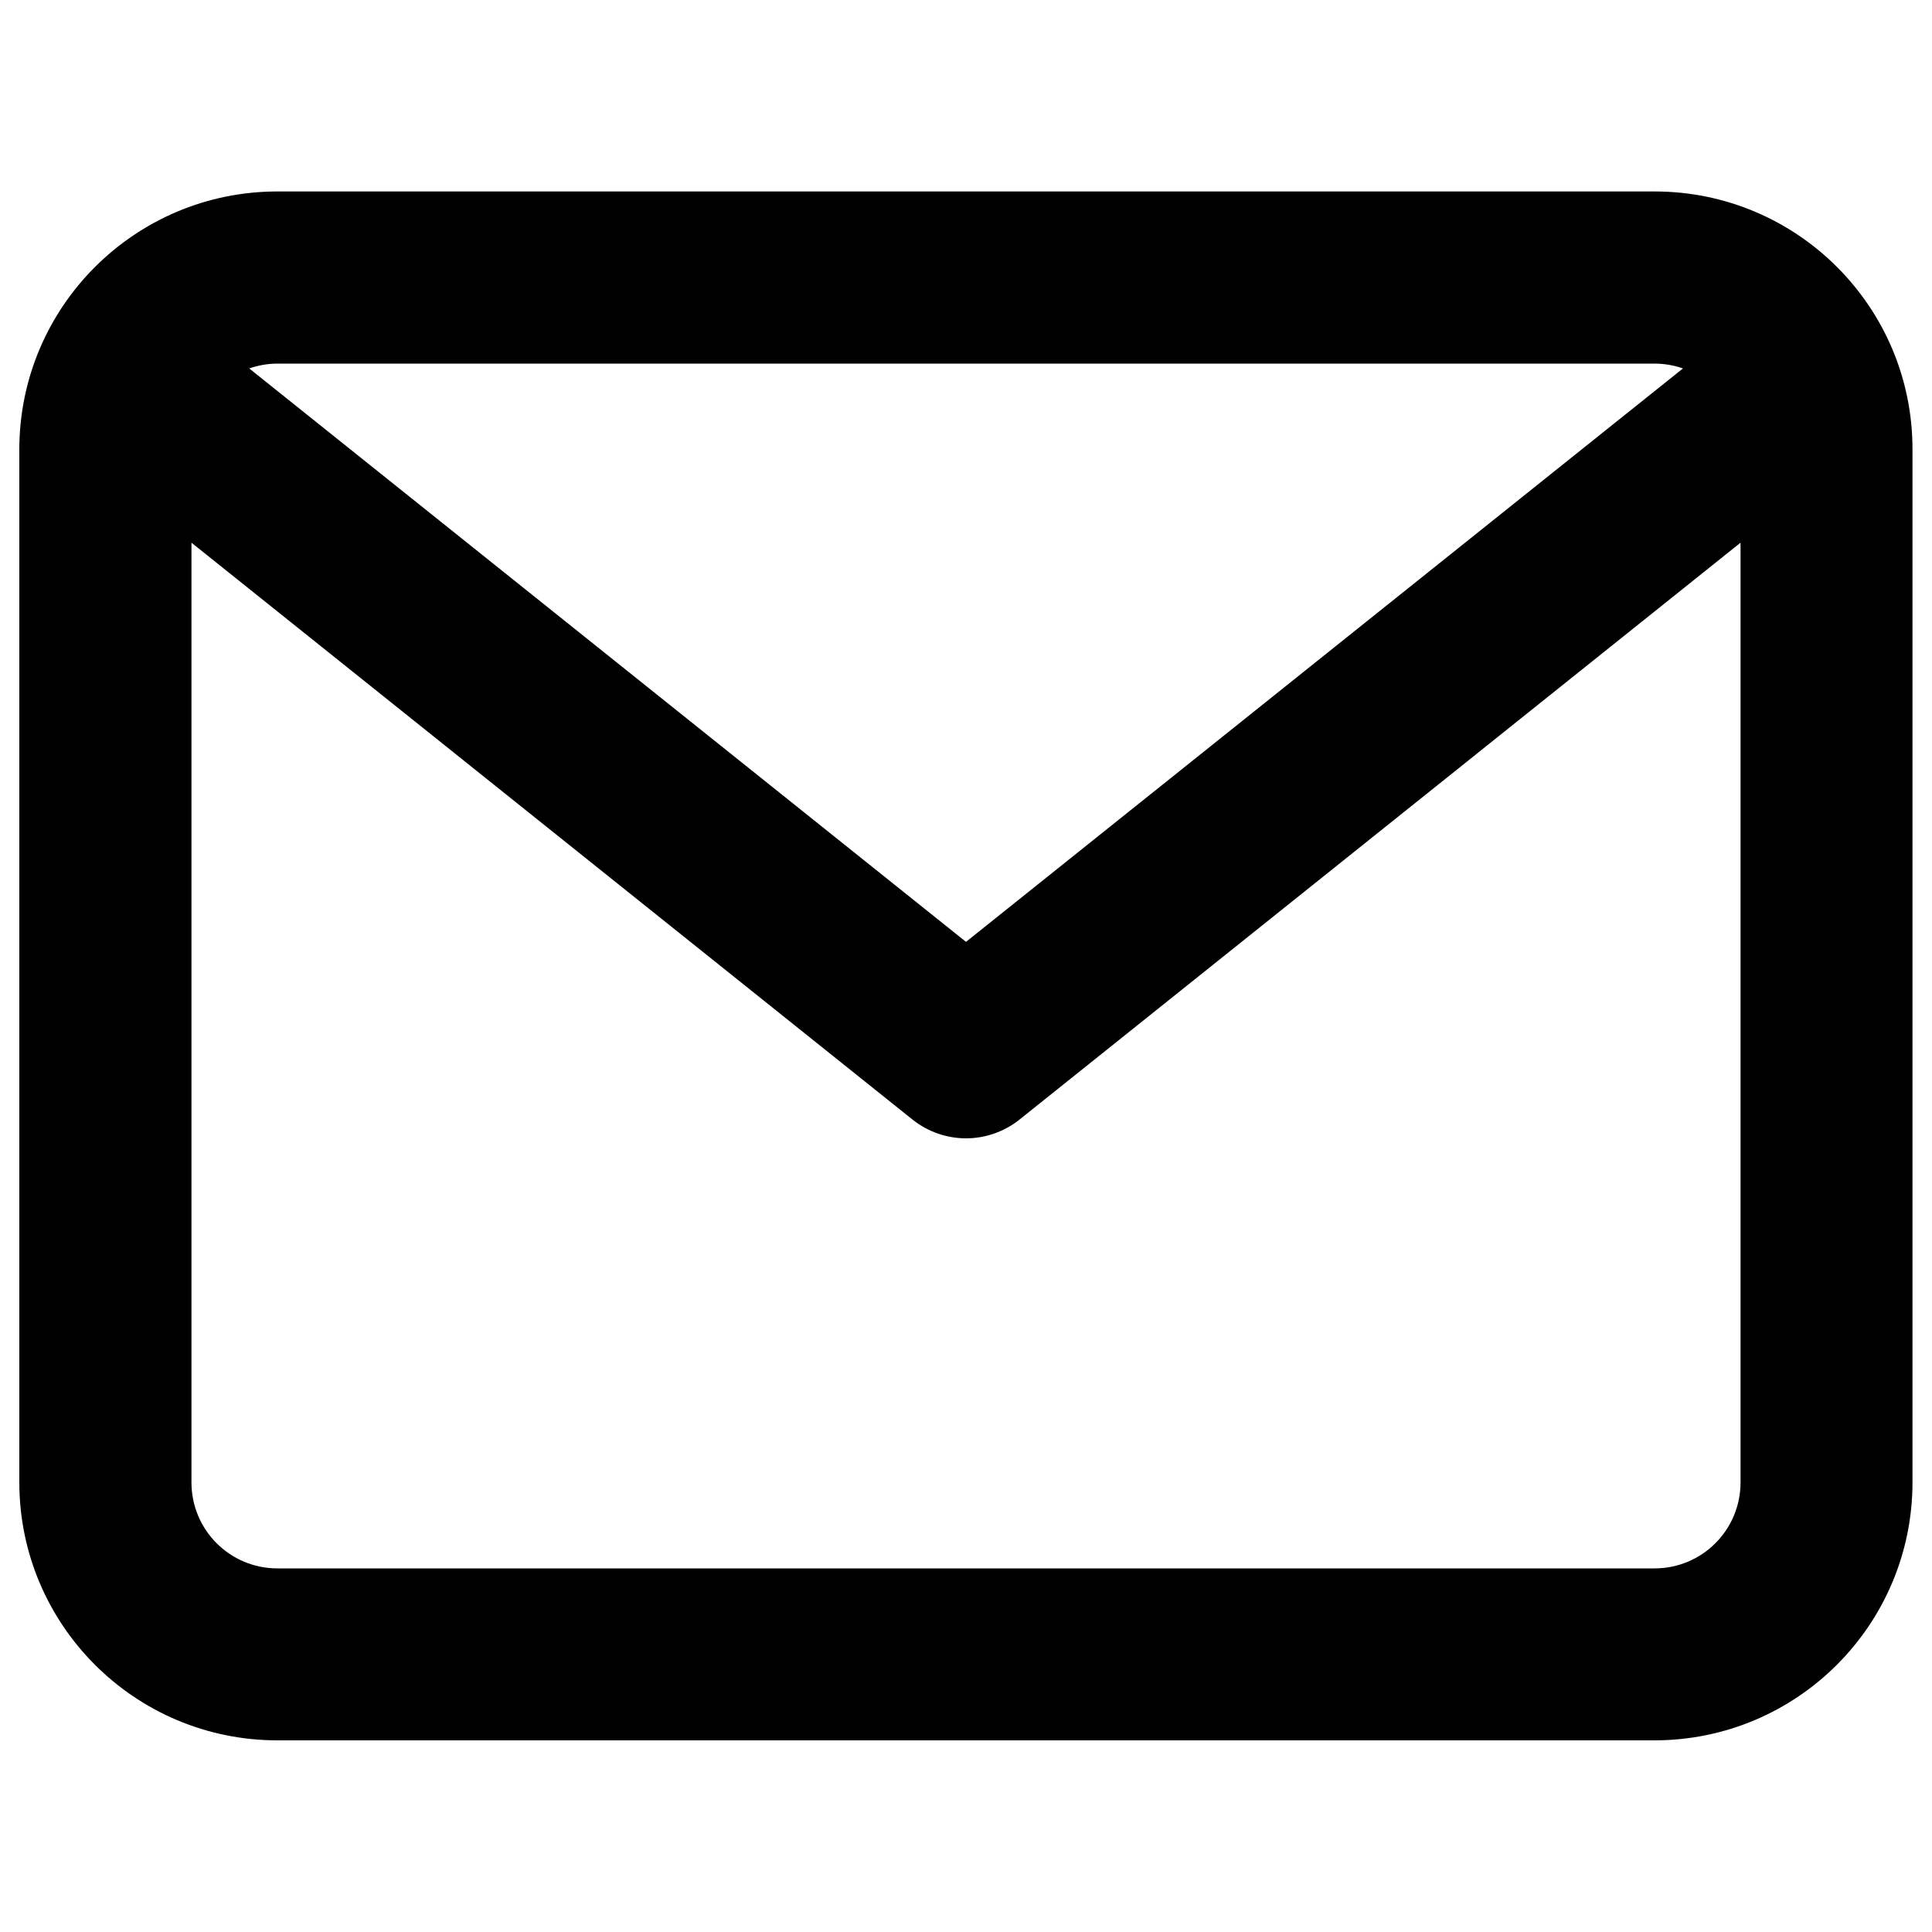
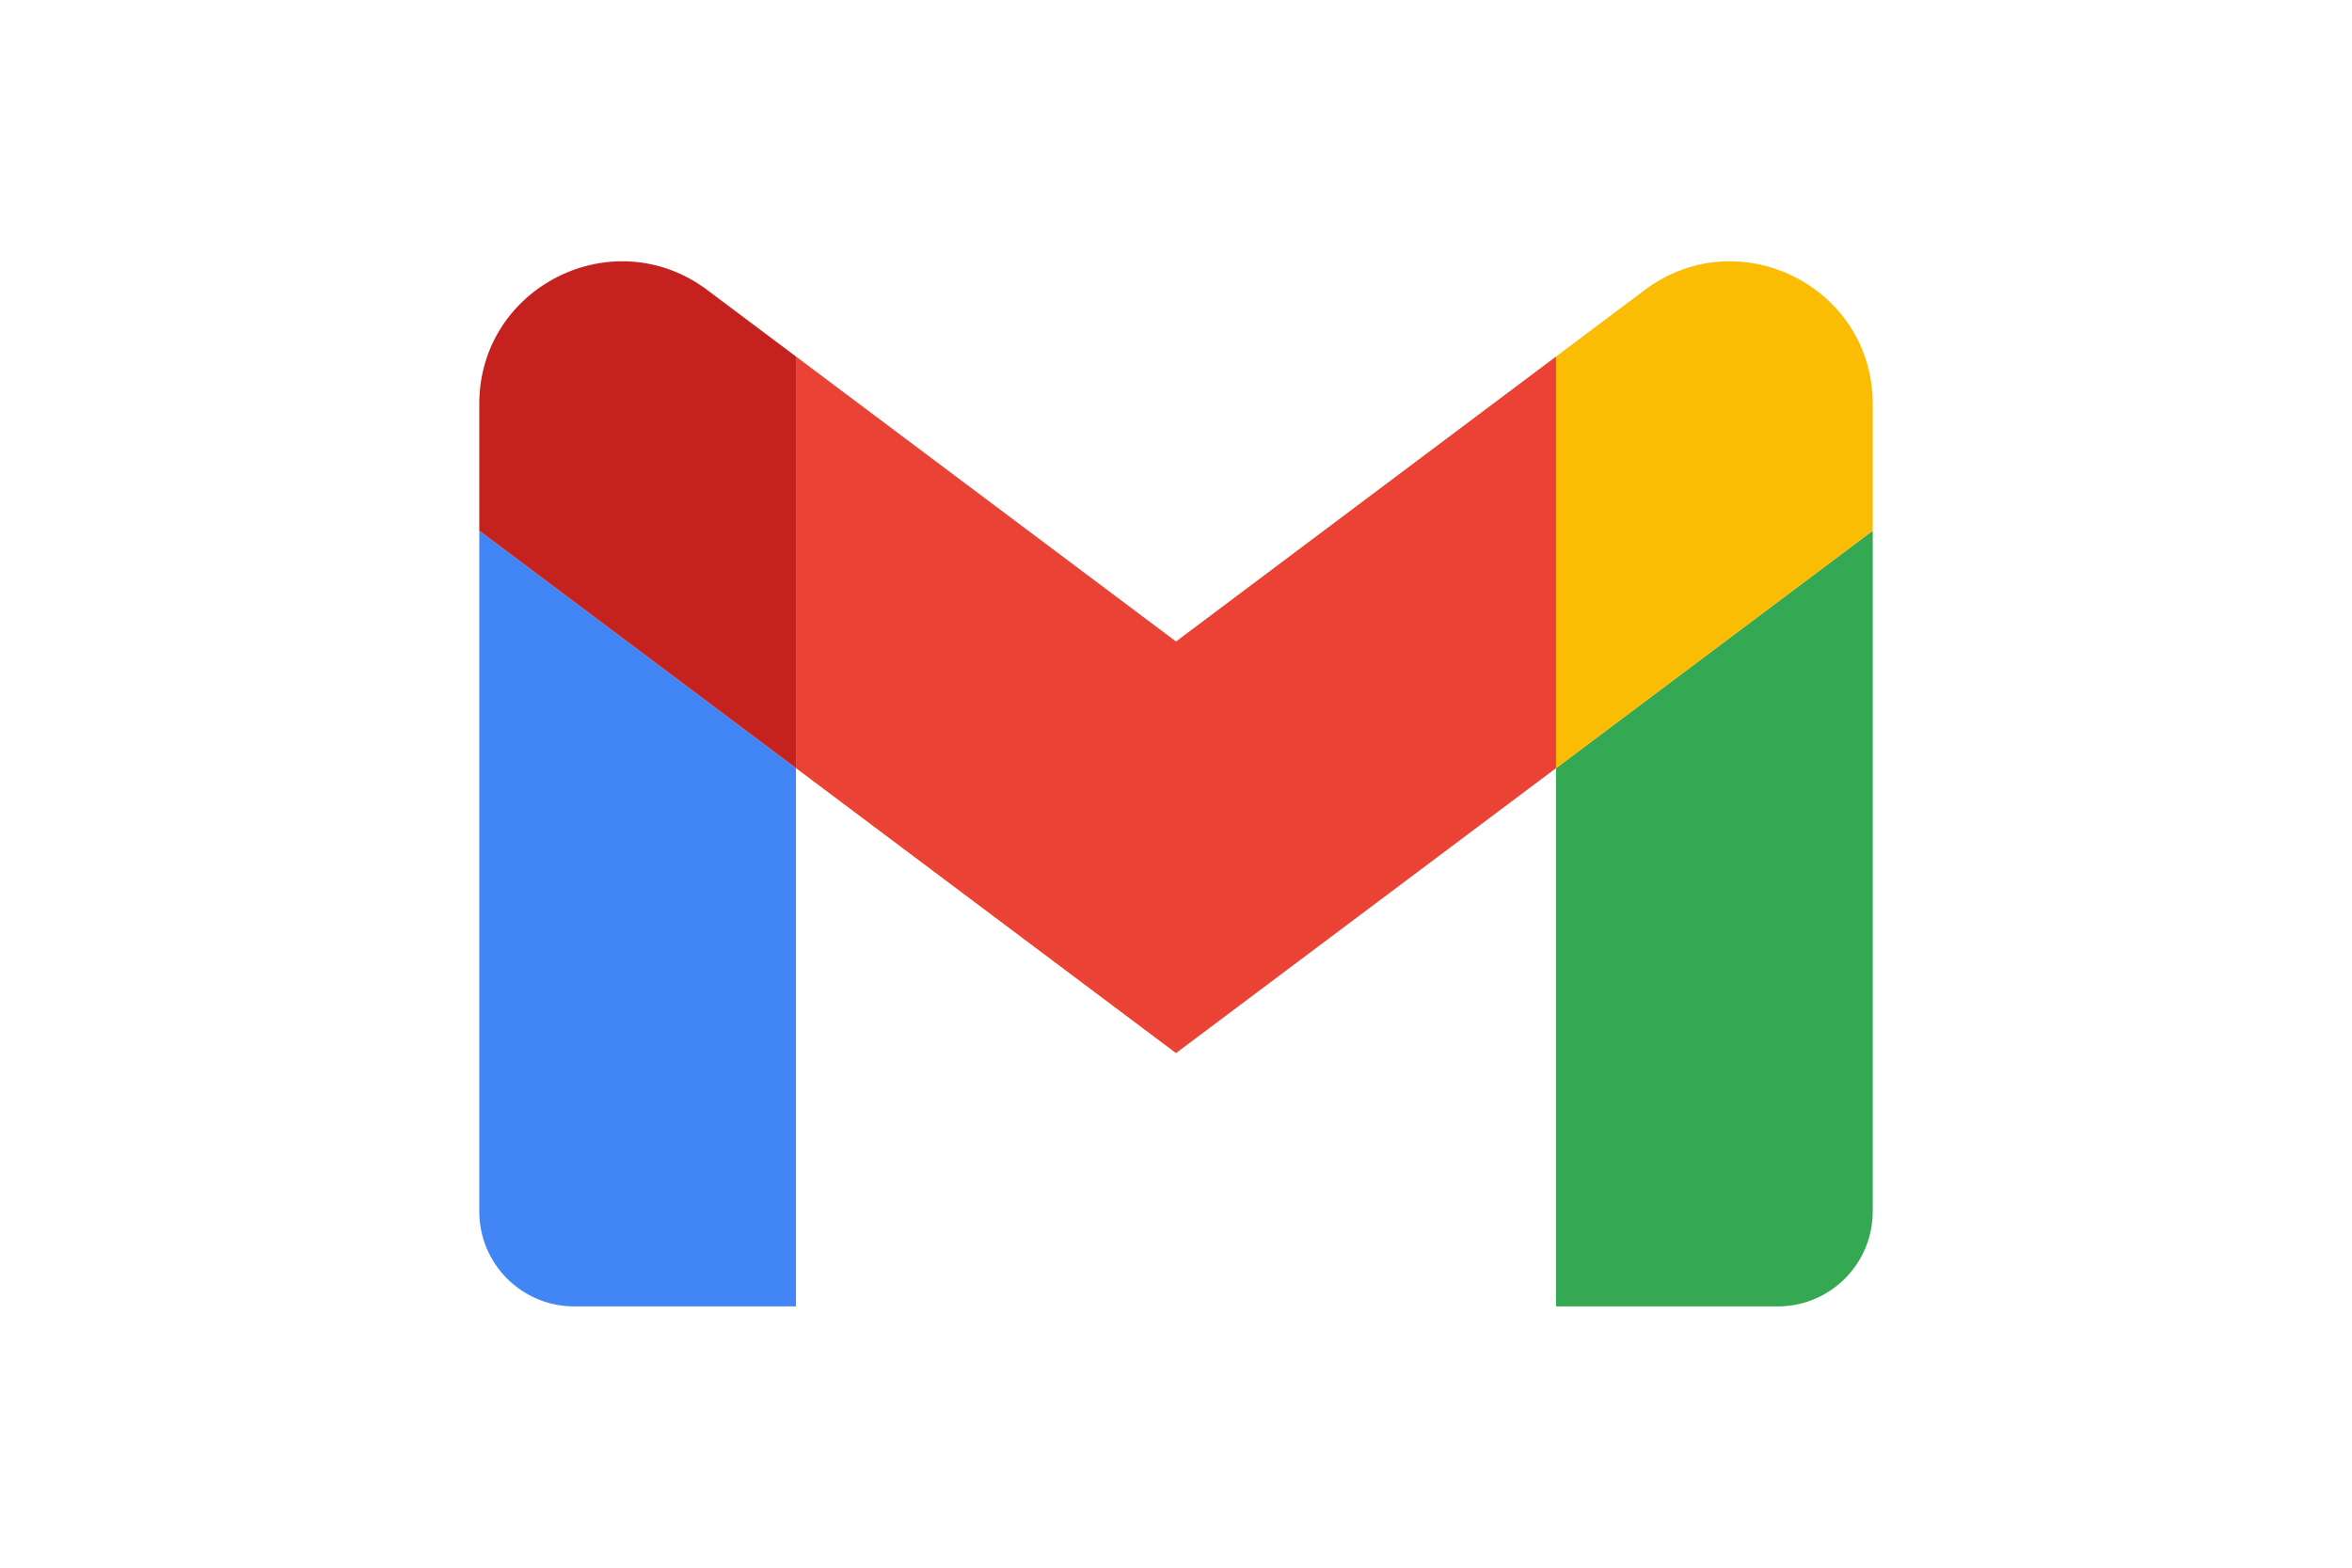
- <svg xmlns="http://www.w3.org/2000/svg" version="1.1" x="0px" y="0px" viewBox="0 0 1000 1000" enable-background="new 0 0 1000 1000" xml:space="preserve">
-   <g>
-     <path d="M856.4,99.1H143.6C69.8,99.1,10,158.9,10,232.7v534.5c0,73.8,59.8,133.6,133.6,133.6h712.7c73.8,0,133.6-59.8,133.6-133.6V232.7C990,158.9,930.2,99.1,856.4,99.1z M856.4,188.2c5.1,0,10.1,0.9,14.7,2.5L500,487.5L129,190.7c4.6-1.6,9.5-2.5,14.7-2.5L856.4,188.2L856.4,188.2z M856.4,811.8H143.6c-24.6,0-44.5-19.9-44.5-44.5V280.9l373.1,298.5c8.1,6.5,18,9.8,27.8,9.8s19.7-3.3,27.8-9.8l373.1-298.5v486.4C900.9,791.9,881,811.8,856.4,811.8z" />
-   </g>
+ <svg xmlns="http://www.w3.org/2000/svg" width="1200" height="800" viewBox="-13.2 -16.504 114.4 99.024">
+   <path fill="#4285f4" d="M6 66.016h14v-34l-20-15v43c0 3.315 2.685 6 6 6z" />
+   <path fill="#34a853" d="M68 66.016h14c3.315 0 6-2.685 6-6v-43l-20 15z" />
+   <path fill="#fbbc04" d="M68 6.016v26l20-15v-8c0-7.415-8.465-11.65-14.4-7.2z" />
+   <path fill="#ea4335" d="M20 32.016v-26l24 18 24-18v26l-24 18z" />
+   <path fill="#c5221f" d="M0 9.016v8l20 15v-26l-5.6-4.2c-5.935-4.45-14.4-.215-14.4 7.2z" />
</svg>
